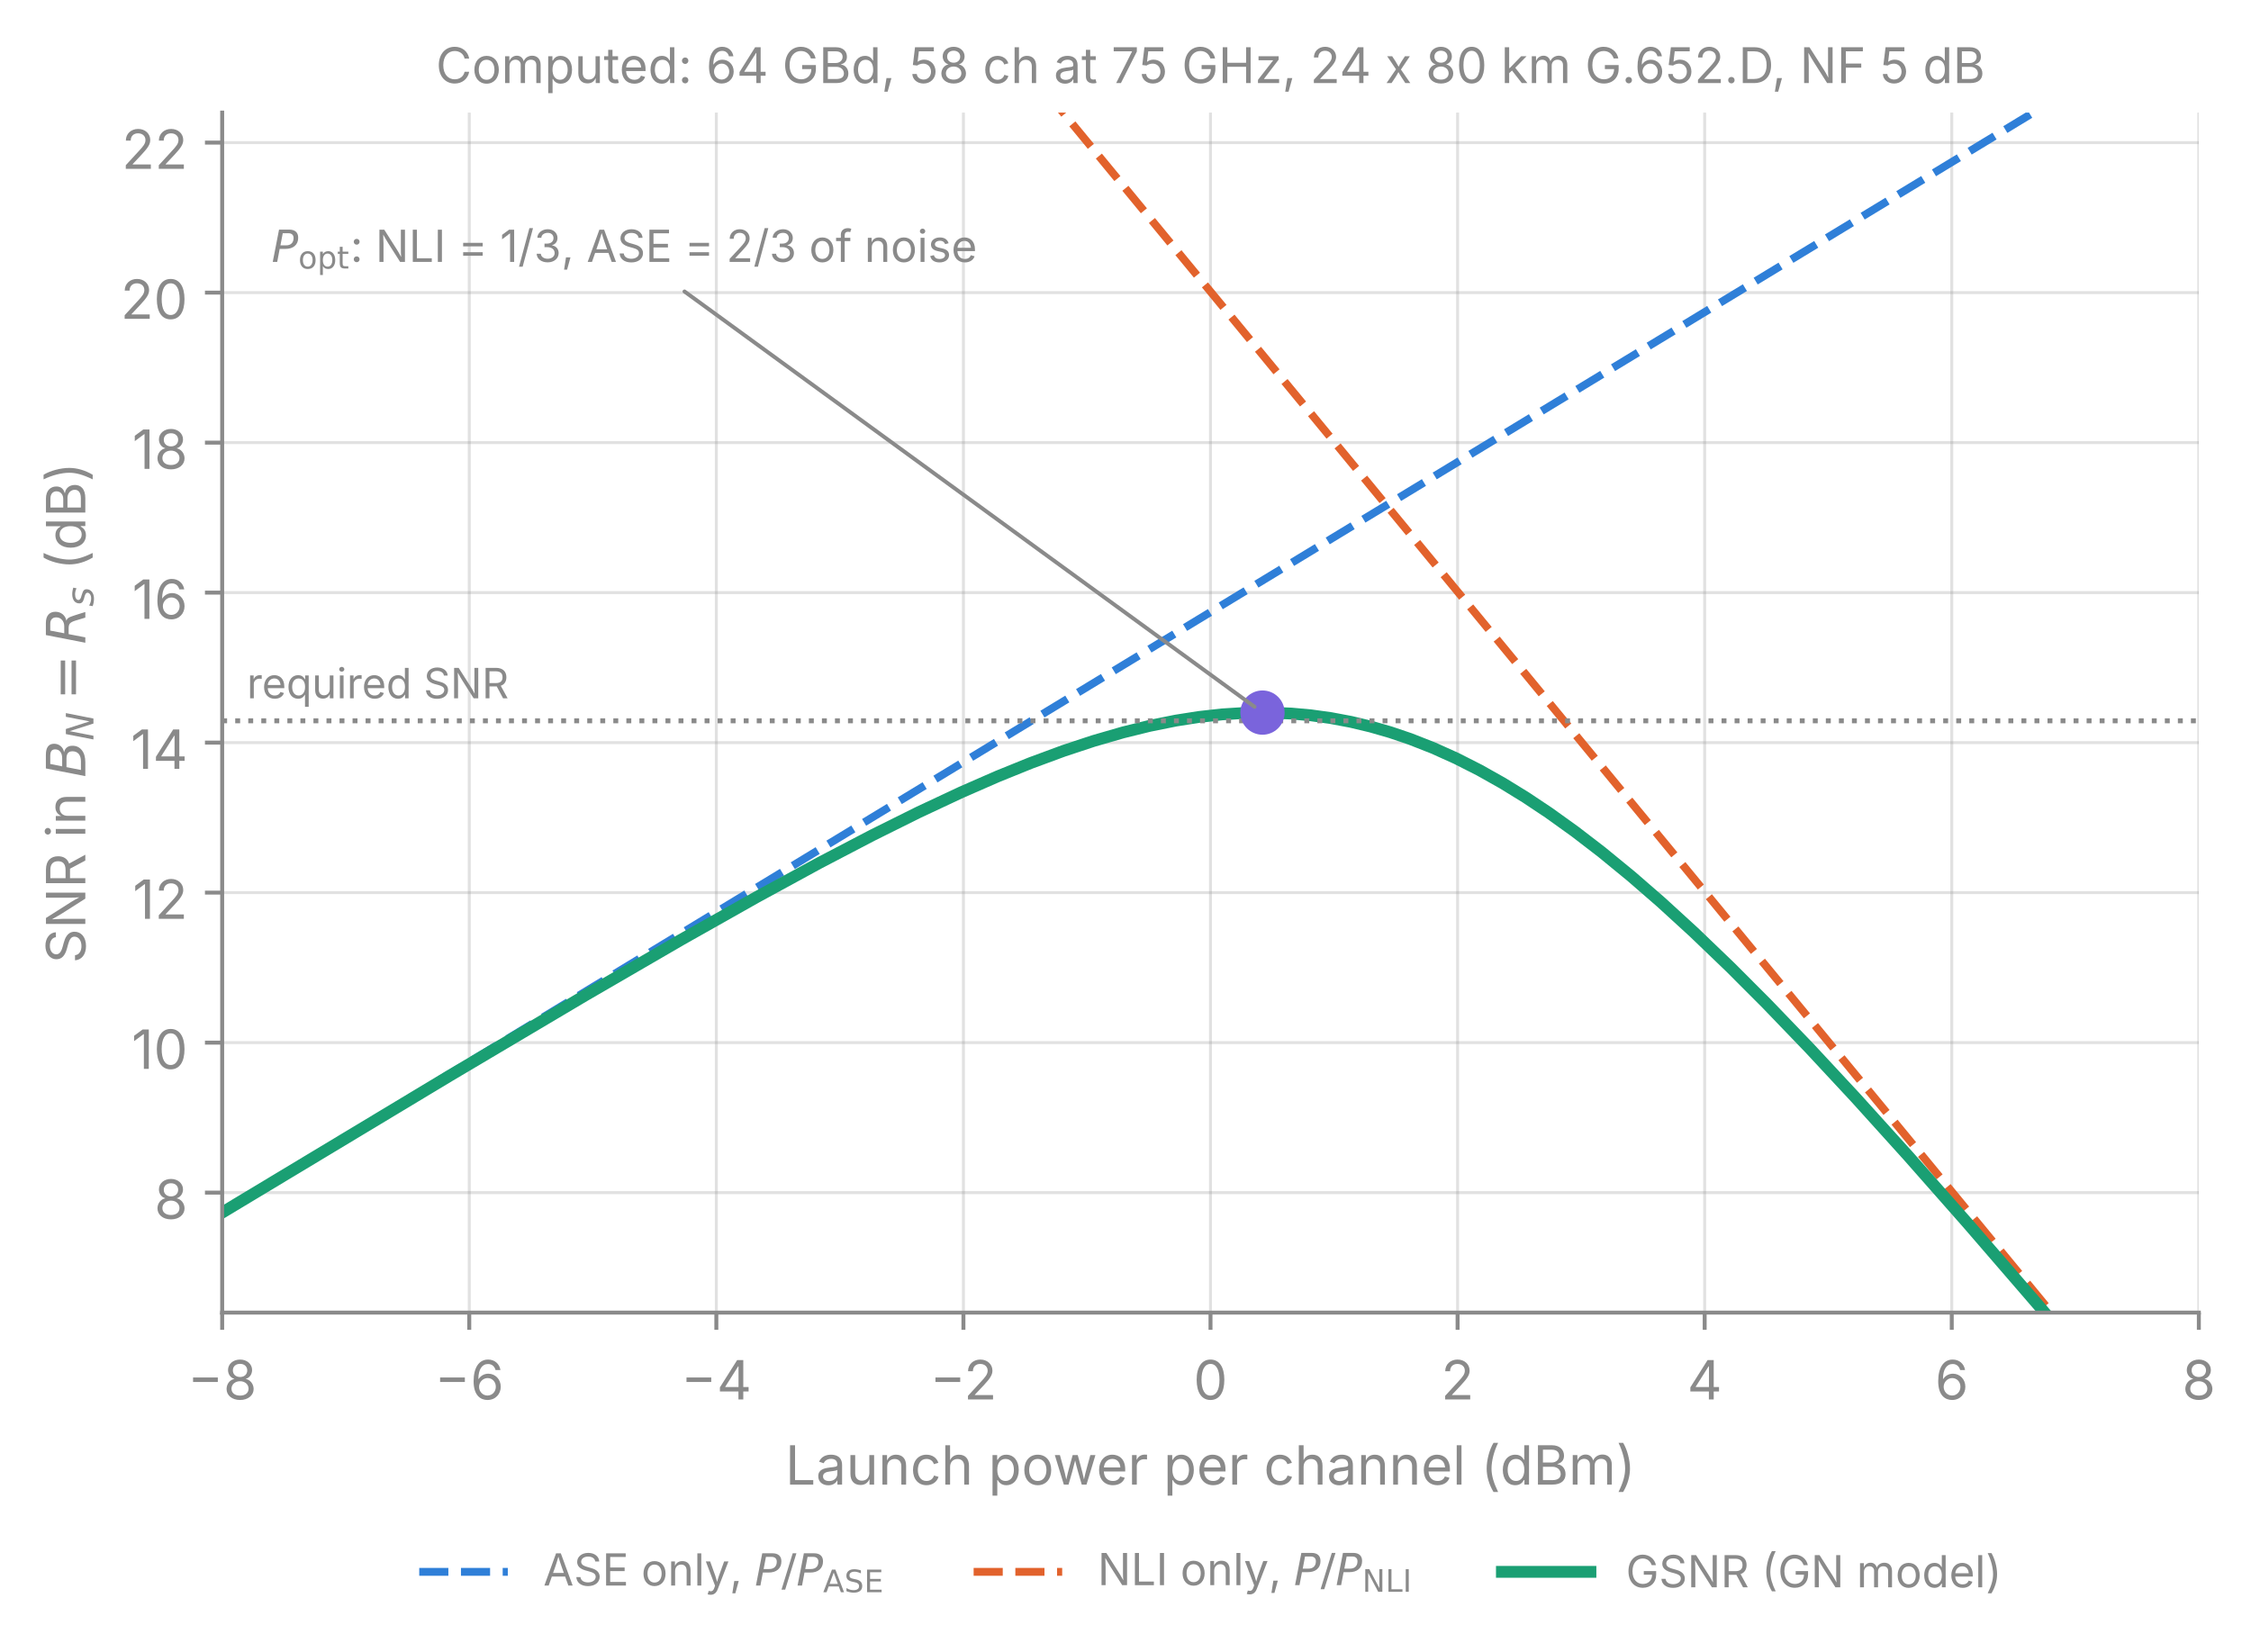
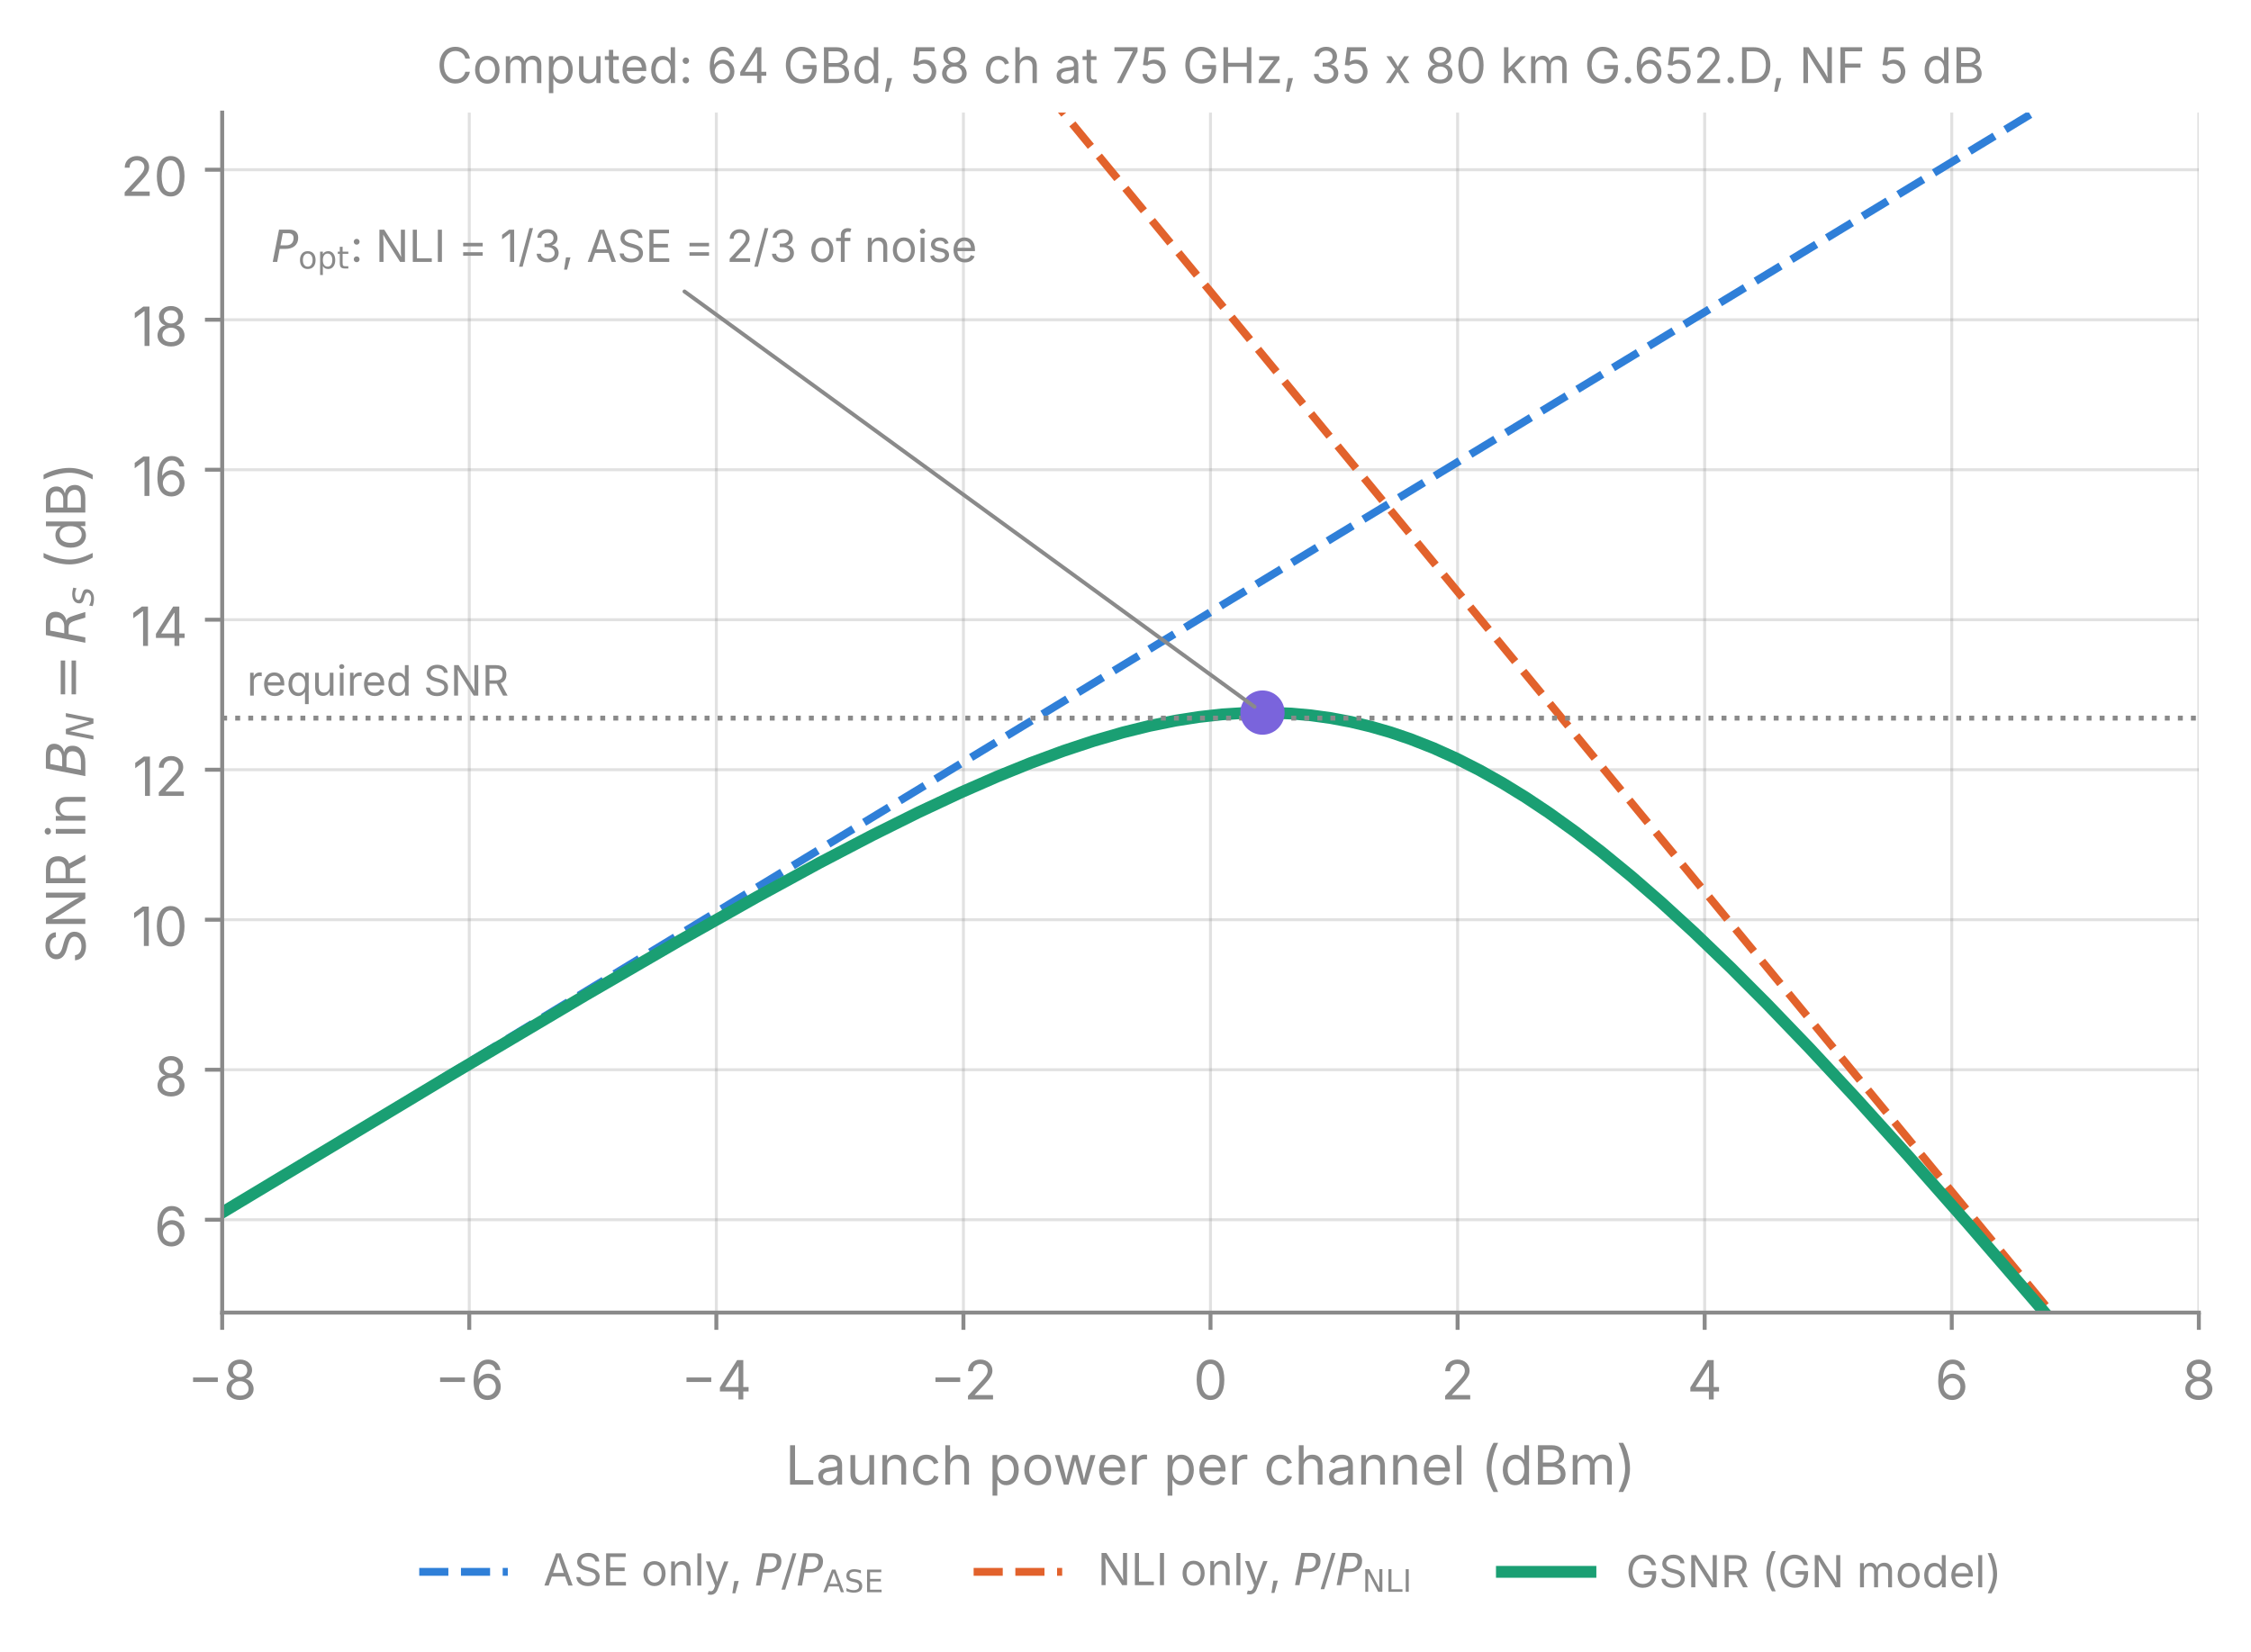
<svg xmlns="http://www.w3.org/2000/svg" xmlns:xlink="http://www.w3.org/1999/xlink" width="457.52pt" height="335.643pt" viewBox="0 0 457.52 335.643" version="1.1">
  <defs>
    <style type="text/css">*{stroke-linejoin: round; stroke-linecap: butt}</style>
  </defs>
  <g id="figure_1">
    <g id="patch_1">
      <path d="M 0 335.643  L 457.52 335.643  L 457.52 0  L 0 0  L 0 335.643  z " style="fill: none" />
    </g>
    <g id="axes_1">
      <g id="patch_2">
        <path d="M 45.158 266.824  L 446.918 266.824  L 446.918 22.887  L 45.158 22.887  L 45.158 266.824  z " style="fill: none" />
      </g>
      <g id="matplotlib.axis_1">
        <g id="xtick_1">
          <g id="line2d_1">
-             <path d="M 45.158 266.824  L 45.158 22.887  " clip-path="url(#p3bc0371884)" style="fill: none; stroke: #8a8a8a; stroke-opacity: 0.25; stroke-width: 0.6; stroke-linecap: square" />
+             <path d="M 45.158 266.824  L 45.158 22.887  " clip-path="url(#p7537a6227e)" style="fill: none; stroke: #8a8a8a; stroke-opacity: 0.25; stroke-width: 0.6; stroke-linecap: square" />
          </g>
          <g id="line2d_2">
            <defs>
-               <path id="ma3527725b6" d="M 0 0  L 0 3.5  " style="stroke: #8a8a8a; stroke-width: 0.8" />
+               <path id="m8c990124e5" d="M 0 0  L 0 3.5  " style="stroke: #8a8a8a; stroke-width: 0.8" />
            </defs>
            <g>
-               <use xlink:href="#ma3527725b6" x="45.158" y="266.824" style="fill: #8a8a8a; stroke: #8a8a8a; stroke-width: 0.8" />
+               <use xlink:href="#m8c990124e5" x="45.158" y="266.824" style="fill: #8a8a8a; stroke: #8a8a8a; stroke-width: 0.8" />
            </g>
          </g>
          <g id="text_1">
            <text style="font-size: 11px; font-family: 'Inter', 'DejaVu Sans', 'Bitstream Vera Sans', 'Computer Modern Sans Serif', 'Lucida Grande', 'Verdana', 'Geneva', 'Lucid', 'Arial', 'Helvetica', 'Avant Garde', sans-serif; text-anchor: middle; fill: #8a8a8a" x="45.158" y="284.48" transform="rotate(-0 45.15816 284.4798)">−8</text>
          </g>
        </g>
        <g id="xtick_2">
          <g id="line2d_3">
-             <path d="M 95.378 266.824  L 95.378 22.887  " clip-path="url(#p3bc0371884)" style="fill: none; stroke: #8a8a8a; stroke-opacity: 0.25; stroke-width: 0.6; stroke-linecap: square" />
+             <path d="M 95.378 266.824  L 95.378 22.887  " clip-path="url(#p7537a6227e)" style="fill: none; stroke: #8a8a8a; stroke-opacity: 0.25; stroke-width: 0.6; stroke-linecap: square" />
          </g>
          <g id="line2d_4">
            <g>
-               <use xlink:href="#ma3527725b6" x="95.378" y="266.824" style="fill: #8a8a8a; stroke: #8a8a8a; stroke-width: 0.8" />
+               <use xlink:href="#m8c990124e5" x="95.378" y="266.824" style="fill: #8a8a8a; stroke: #8a8a8a; stroke-width: 0.8" />
            </g>
          </g>
          <g id="text_2">
            <text style="font-size: 11px; font-family: 'Inter', 'DejaVu Sans', 'Bitstream Vera Sans', 'Computer Modern Sans Serif', 'Lucida Grande', 'Verdana', 'Geneva', 'Lucid', 'Arial', 'Helvetica', 'Avant Garde', sans-serif; text-anchor: middle; fill: #8a8a8a" x="95.378" y="284.48" transform="rotate(-0 95.37816 284.4798)">−6</text>
          </g>
        </g>
        <g id="xtick_3">
          <g id="line2d_5">
-             <path d="M 145.598 266.824  L 145.598 22.887  " clip-path="url(#p3bc0371884)" style="fill: none; stroke: #8a8a8a; stroke-opacity: 0.25; stroke-width: 0.6; stroke-linecap: square" />
+             <path d="M 145.598 266.824  L 145.598 22.887  " clip-path="url(#p7537a6227e)" style="fill: none; stroke: #8a8a8a; stroke-opacity: 0.25; stroke-width: 0.6; stroke-linecap: square" />
          </g>
          <g id="line2d_6">
            <g>
-               <use xlink:href="#ma3527725b6" x="145.598" y="266.824" style="fill: #8a8a8a; stroke: #8a8a8a; stroke-width: 0.8" />
+               <use xlink:href="#m8c990124e5" x="145.598" y="266.824" style="fill: #8a8a8a; stroke: #8a8a8a; stroke-width: 0.8" />
            </g>
          </g>
          <g id="text_3">
            <text style="font-size: 11px; font-family: 'Inter', 'DejaVu Sans', 'Bitstream Vera Sans', 'Computer Modern Sans Serif', 'Lucida Grande', 'Verdana', 'Geneva', 'Lucid', 'Arial', 'Helvetica', 'Avant Garde', sans-serif; text-anchor: middle; fill: #8a8a8a" x="145.598" y="284.48" transform="rotate(-0 145.5982 284.4798)">−4</text>
          </g>
        </g>
        <g id="xtick_4">
          <g id="line2d_7">
-             <path d="M 195.818 266.824  L 195.818 22.887  " clip-path="url(#p3bc0371884)" style="fill: none; stroke: #8a8a8a; stroke-opacity: 0.25; stroke-width: 0.6; stroke-linecap: square" />
+             <path d="M 195.818 266.824  L 195.818 22.887  " clip-path="url(#p7537a6227e)" style="fill: none; stroke: #8a8a8a; stroke-opacity: 0.25; stroke-width: 0.6; stroke-linecap: square" />
          </g>
          <g id="line2d_8">
            <g>
-               <use xlink:href="#ma3527725b6" x="195.818" y="266.824" style="fill: #8a8a8a; stroke: #8a8a8a; stroke-width: 0.8" />
+               <use xlink:href="#m8c990124e5" x="195.818" y="266.824" style="fill: #8a8a8a; stroke: #8a8a8a; stroke-width: 0.8" />
            </g>
          </g>
          <g id="text_4">
            <text style="font-size: 11px; font-family: 'Inter', 'DejaVu Sans', 'Bitstream Vera Sans', 'Computer Modern Sans Serif', 'Lucida Grande', 'Verdana', 'Geneva', 'Lucid', 'Arial', 'Helvetica', 'Avant Garde', sans-serif; text-anchor: middle; fill: #8a8a8a" x="195.818" y="284.48" transform="rotate(-0 195.8182 284.4798)">−2</text>
          </g>
        </g>
        <g id="xtick_5">
          <g id="line2d_9">
-             <path d="M 246.038 266.824  L 246.038 22.887  " clip-path="url(#p3bc0371884)" style="fill: none; stroke: #8a8a8a; stroke-opacity: 0.25; stroke-width: 0.6; stroke-linecap: square" />
+             <path d="M 246.038 266.824  L 246.038 22.887  " clip-path="url(#p7537a6227e)" style="fill: none; stroke: #8a8a8a; stroke-opacity: 0.25; stroke-width: 0.6; stroke-linecap: square" />
          </g>
          <g id="line2d_10">
            <g>
-               <use xlink:href="#ma3527725b6" x="246.038" y="266.824" style="fill: #8a8a8a; stroke: #8a8a8a; stroke-width: 0.8" />
+               <use xlink:href="#m8c990124e5" x="246.038" y="266.824" style="fill: #8a8a8a; stroke: #8a8a8a; stroke-width: 0.8" />
            </g>
          </g>
          <g id="text_5">
            <text style="font-size: 11px; font-family: 'Inter', 'DejaVu Sans', 'Bitstream Vera Sans', 'Computer Modern Sans Serif', 'Lucida Grande', 'Verdana', 'Geneva', 'Lucid', 'Arial', 'Helvetica', 'Avant Garde', sans-serif; text-anchor: middle; fill: #8a8a8a" x="246.038" y="284.48" transform="rotate(-0 246.0382 284.4798)">0</text>
          </g>
        </g>
        <g id="xtick_6">
          <g id="line2d_11">
-             <path d="M 296.258 266.824  L 296.258 22.887  " clip-path="url(#p3bc0371884)" style="fill: none; stroke: #8a8a8a; stroke-opacity: 0.25; stroke-width: 0.6; stroke-linecap: square" />
+             <path d="M 296.258 266.824  L 296.258 22.887  " clip-path="url(#p7537a6227e)" style="fill: none; stroke: #8a8a8a; stroke-opacity: 0.25; stroke-width: 0.6; stroke-linecap: square" />
          </g>
          <g id="line2d_12">
            <g>
-               <use xlink:href="#ma3527725b6" x="296.258" y="266.824" style="fill: #8a8a8a; stroke: #8a8a8a; stroke-width: 0.8" />
+               <use xlink:href="#m8c990124e5" x="296.258" y="266.824" style="fill: #8a8a8a; stroke: #8a8a8a; stroke-width: 0.8" />
            </g>
          </g>
          <g id="text_6">
            <text style="font-size: 11px; font-family: 'Inter', 'DejaVu Sans', 'Bitstream Vera Sans', 'Computer Modern Sans Serif', 'Lucida Grande', 'Verdana', 'Geneva', 'Lucid', 'Arial', 'Helvetica', 'Avant Garde', sans-serif; text-anchor: middle; fill: #8a8a8a" x="296.258" y="284.48" transform="rotate(-0 296.2582 284.4798)">2</text>
          </g>
        </g>
        <g id="xtick_7">
          <g id="line2d_13">
-             <path d="M 346.478 266.824  L 346.478 22.887  " clip-path="url(#p3bc0371884)" style="fill: none; stroke: #8a8a8a; stroke-opacity: 0.25; stroke-width: 0.6; stroke-linecap: square" />
+             <path d="M 346.478 266.824  L 346.478 22.887  " clip-path="url(#p7537a6227e)" style="fill: none; stroke: #8a8a8a; stroke-opacity: 0.25; stroke-width: 0.6; stroke-linecap: square" />
          </g>
          <g id="line2d_14">
            <g>
-               <use xlink:href="#ma3527725b6" x="346.478" y="266.824" style="fill: #8a8a8a; stroke: #8a8a8a; stroke-width: 0.8" />
+               <use xlink:href="#m8c990124e5" x="346.478" y="266.824" style="fill: #8a8a8a; stroke: #8a8a8a; stroke-width: 0.8" />
            </g>
          </g>
          <g id="text_7">
            <text style="font-size: 11px; font-family: 'Inter', 'DejaVu Sans', 'Bitstream Vera Sans', 'Computer Modern Sans Serif', 'Lucida Grande', 'Verdana', 'Geneva', 'Lucid', 'Arial', 'Helvetica', 'Avant Garde', sans-serif; text-anchor: middle; fill: #8a8a8a" x="346.478" y="284.48" transform="rotate(-0 346.4782 284.4798)">4</text>
          </g>
        </g>
        <g id="xtick_8">
          <g id="line2d_15">
-             <path d="M 396.698 266.824  L 396.698 22.887  " clip-path="url(#p3bc0371884)" style="fill: none; stroke: #8a8a8a; stroke-opacity: 0.25; stroke-width: 0.6; stroke-linecap: square" />
+             <path d="M 396.698 266.824  L 396.698 22.887  " clip-path="url(#p7537a6227e)" style="fill: none; stroke: #8a8a8a; stroke-opacity: 0.25; stroke-width: 0.6; stroke-linecap: square" />
          </g>
          <g id="line2d_16">
            <g>
-               <use xlink:href="#ma3527725b6" x="396.698" y="266.824" style="fill: #8a8a8a; stroke: #8a8a8a; stroke-width: 0.8" />
+               <use xlink:href="#m8c990124e5" x="396.698" y="266.824" style="fill: #8a8a8a; stroke: #8a8a8a; stroke-width: 0.8" />
            </g>
          </g>
          <g id="text_8">
            <text style="font-size: 11px; font-family: 'Inter', 'DejaVu Sans', 'Bitstream Vera Sans', 'Computer Modern Sans Serif', 'Lucida Grande', 'Verdana', 'Geneva', 'Lucid', 'Arial', 'Helvetica', 'Avant Garde', sans-serif; text-anchor: middle; fill: #8a8a8a" x="396.698" y="284.48" transform="rotate(-0 396.6982 284.4798)">6</text>
          </g>
        </g>
        <g id="xtick_9">
          <g id="line2d_17">
-             <path d="M 446.918 266.824  L 446.918 22.887  " clip-path="url(#p3bc0371884)" style="fill: none; stroke: #8a8a8a; stroke-opacity: 0.25; stroke-width: 0.6; stroke-linecap: square" />
+             <path d="M 446.918 266.824  L 446.918 22.887  " clip-path="url(#p7537a6227e)" style="fill: none; stroke: #8a8a8a; stroke-opacity: 0.25; stroke-width: 0.6; stroke-linecap: square" />
          </g>
          <g id="line2d_18">
            <g>
-               <use xlink:href="#ma3527725b6" x="446.918" y="266.824" style="fill: #8a8a8a; stroke: #8a8a8a; stroke-width: 0.8" />
+               <use xlink:href="#m8c990124e5" x="446.918" y="266.824" style="fill: #8a8a8a; stroke: #8a8a8a; stroke-width: 0.8" />
            </g>
          </g>
          <g id="text_9">
            <text style="font-size: 11px; font-family: 'Inter', 'DejaVu Sans', 'Bitstream Vera Sans', 'Computer Modern Sans Serif', 'Lucida Grande', 'Verdana', 'Geneva', 'Lucid', 'Arial', 'Helvetica', 'Avant Garde', sans-serif; text-anchor: middle; fill: #8a8a8a" x="446.918" y="284.48" transform="rotate(-0 446.9182 284.4798)">8</text>
          </g>
        </g>
        <g id="text_10">
          <text style="font-size: 11px; font-family: 'Inter', 'DejaVu Sans', 'Bitstream Vera Sans', 'Computer Modern Sans Serif', 'Lucida Grande', 'Verdana', 'Geneva', 'Lucid', 'Arial', 'Helvetica', 'Avant Garde', sans-serif; text-anchor: middle; fill: #8a8a8a" x="246.038" y="301.789" transform="rotate(-0 246.0382 301.7893)">Launch power per channel (dBm)</text>
        </g>
      </g>
      <g id="matplotlib.axis_2">
        <g id="ytick_1">
          <g id="line2d_19">
-             <path d="M 45.158 242.436  L 446.918 242.436  " clip-path="url(#p3bc0371884)" style="fill: none; stroke: #8a8a8a; stroke-opacity: 0.25; stroke-width: 0.6; stroke-linecap: square" />
+             <path d="M 45.158 247.946  L 446.918 247.946  " clip-path="url(#p7537a6227e)" style="fill: none; stroke: #8a8a8a; stroke-opacity: 0.25; stroke-width: 0.6; stroke-linecap: square" />
          </g>
          <g id="line2d_20">
            <defs>
-               <path id="m5e9199abe7" d="M 0 0  L -3.5 0  " style="stroke: #8a8a8a; stroke-width: 0.8" />
+               <path id="m4e148e67e7" d="M 0 0  L -3.5 0  " style="stroke: #8a8a8a; stroke-width: 0.8" />
            </defs>
            <g>
-               <use xlink:href="#m5e9199abe7" x="45.158" y="242.436" style="fill: #8a8a8a; stroke: #8a8a8a; stroke-width: 0.8" />
+               <use xlink:href="#m4e148e67e7" x="45.158" y="247.946" style="fill: #8a8a8a; stroke: #8a8a8a; stroke-width: 0.8" />
            </g>
          </g>
          <g id="text_11">
-             <text style="font-size: 11px; font-family: 'Inter', 'DejaVu Sans', 'Bitstream Vera Sans', 'Computer Modern Sans Serif', 'Lucida Grande', 'Verdana', 'Geneva', 'Lucid', 'Arial', 'Helvetica', 'Avant Garde', sans-serif; text-anchor: end; fill: #8a8a8a" x="38.158" y="247.764" transform="rotate(-0 38.15816 247.7641)">8</text>
+             <text style="font-size: 11px; font-family: 'Inter', 'DejaVu Sans', 'Bitstream Vera Sans', 'Computer Modern Sans Serif', 'Lucida Grande', 'Verdana', 'Geneva', 'Lucid', 'Arial', 'Helvetica', 'Avant Garde', sans-serif; text-anchor: end; fill: #8a8a8a" x="38.158" y="253.274" transform="rotate(-0 38.15816 253.2745)">6</text>
          </g>
        </g>
        <g id="ytick_2">
          <g id="line2d_21">
-             <path d="M 45.158 211.944  L 446.918 211.944  " clip-path="url(#p3bc0371884)" style="fill: none; stroke: #8a8a8a; stroke-opacity: 0.25; stroke-width: 0.6; stroke-linecap: square" />
+             <path d="M 45.158 217.454  L 446.918 217.454  " clip-path="url(#p7537a6227e)" style="fill: none; stroke: #8a8a8a; stroke-opacity: 0.25; stroke-width: 0.6; stroke-linecap: square" />
          </g>
          <g id="line2d_22">
            <g>
-               <use xlink:href="#m5e9199abe7" x="45.158" y="211.944" style="fill: #8a8a8a; stroke: #8a8a8a; stroke-width: 0.8" />
+               <use xlink:href="#m4e148e67e7" x="45.158" y="217.454" style="fill: #8a8a8a; stroke: #8a8a8a; stroke-width: 0.8" />
            </g>
          </g>
          <g id="text_12">
-             <text style="font-size: 11px; font-family: 'Inter', 'DejaVu Sans', 'Bitstream Vera Sans', 'Computer Modern Sans Serif', 'Lucida Grande', 'Verdana', 'Geneva', 'Lucid', 'Arial', 'Helvetica', 'Avant Garde', sans-serif; text-anchor: end; fill: #8a8a8a" x="38.158" y="217.272" transform="rotate(-0 38.15816 217.2721)">10</text>
+             <text style="font-size: 11px; font-family: 'Inter', 'DejaVu Sans', 'Bitstream Vera Sans', 'Computer Modern Sans Serif', 'Lucida Grande', 'Verdana', 'Geneva', 'Lucid', 'Arial', 'Helvetica', 'Avant Garde', sans-serif; text-anchor: end; fill: #8a8a8a" x="38.158" y="222.782" transform="rotate(-0 38.15816 222.7825)">8</text>
          </g>
        </g>
        <g id="ytick_3">
          <g id="line2d_23">
-             <path d="M 45.158 181.452  L 446.918 181.452  " clip-path="url(#p3bc0371884)" style="fill: none; stroke: #8a8a8a; stroke-opacity: 0.25; stroke-width: 0.6; stroke-linecap: square" />
+             <path d="M 45.158 186.962  L 446.918 186.962  " clip-path="url(#p7537a6227e)" style="fill: none; stroke: #8a8a8a; stroke-opacity: 0.25; stroke-width: 0.6; stroke-linecap: square" />
          </g>
          <g id="line2d_24">
            <g>
-               <use xlink:href="#m5e9199abe7" x="45.158" y="181.452" style="fill: #8a8a8a; stroke: #8a8a8a; stroke-width: 0.8" />
+               <use xlink:href="#m4e148e67e7" x="45.158" y="186.962" style="fill: #8a8a8a; stroke: #8a8a8a; stroke-width: 0.8" />
            </g>
          </g>
          <g id="text_13">
-             <text style="font-size: 11px; font-family: 'Inter', 'DejaVu Sans', 'Bitstream Vera Sans', 'Computer Modern Sans Serif', 'Lucida Grande', 'Verdana', 'Geneva', 'Lucid', 'Arial', 'Helvetica', 'Avant Garde', sans-serif; text-anchor: end; fill: #8a8a8a" x="38.158" y="186.78" transform="rotate(-0 38.15816 186.7801)">12</text>
+             <text style="font-size: 11px; font-family: 'Inter', 'DejaVu Sans', 'Bitstream Vera Sans', 'Computer Modern Sans Serif', 'Lucida Grande', 'Verdana', 'Geneva', 'Lucid', 'Arial', 'Helvetica', 'Avant Garde', sans-serif; text-anchor: end; fill: #8a8a8a" x="38.158" y="192.29" transform="rotate(-0 38.15816 192.2905)">10</text>
          </g>
        </g>
        <g id="ytick_4">
          <g id="line2d_25">
-             <path d="M 45.158 150.96  L 446.918 150.96  " clip-path="url(#p3bc0371884)" style="fill: none; stroke: #8a8a8a; stroke-opacity: 0.25; stroke-width: 0.6; stroke-linecap: square" />
+             <path d="M 45.158 156.47  L 446.918 156.47  " clip-path="url(#p7537a6227e)" style="fill: none; stroke: #8a8a8a; stroke-opacity: 0.25; stroke-width: 0.6; stroke-linecap: square" />
          </g>
          <g id="line2d_26">
            <g>
-               <use xlink:href="#m5e9199abe7" x="45.158" y="150.96" style="fill: #8a8a8a; stroke: #8a8a8a; stroke-width: 0.8" />
+               <use xlink:href="#m4e148e67e7" x="45.158" y="156.47" style="fill: #8a8a8a; stroke: #8a8a8a; stroke-width: 0.8" />
            </g>
          </g>
          <g id="text_14">
-             <text style="font-size: 11px; font-family: 'Inter', 'DejaVu Sans', 'Bitstream Vera Sans', 'Computer Modern Sans Serif', 'Lucida Grande', 'Verdana', 'Geneva', 'Lucid', 'Arial', 'Helvetica', 'Avant Garde', sans-serif; text-anchor: end; fill: #8a8a8a" x="38.158" y="156.288" transform="rotate(-0 38.15816 156.2881)">14</text>
+             <text style="font-size: 11px; font-family: 'Inter', 'DejaVu Sans', 'Bitstream Vera Sans', 'Computer Modern Sans Serif', 'Lucida Grande', 'Verdana', 'Geneva', 'Lucid', 'Arial', 'Helvetica', 'Avant Garde', sans-serif; text-anchor: end; fill: #8a8a8a" x="38.158" y="161.798" transform="rotate(-0 38.15816 161.7985)">12</text>
          </g>
        </g>
        <g id="ytick_5">
          <g id="line2d_27">
-             <path d="M 45.158 120.468  L 446.918 120.468  " clip-path="url(#p3bc0371884)" style="fill: none; stroke: #8a8a8a; stroke-opacity: 0.25; stroke-width: 0.6; stroke-linecap: square" />
+             <path d="M 45.158 125.978  L 446.918 125.978  " clip-path="url(#p7537a6227e)" style="fill: none; stroke: #8a8a8a; stroke-opacity: 0.25; stroke-width: 0.6; stroke-linecap: square" />
          </g>
          <g id="line2d_28">
            <g>
-               <use xlink:href="#m5e9199abe7" x="45.158" y="120.468" style="fill: #8a8a8a; stroke: #8a8a8a; stroke-width: 0.8" />
+               <use xlink:href="#m4e148e67e7" x="45.158" y="125.978" style="fill: #8a8a8a; stroke: #8a8a8a; stroke-width: 0.8" />
            </g>
          </g>
          <g id="text_15">
-             <text style="font-size: 11px; font-family: 'Inter', 'DejaVu Sans', 'Bitstream Vera Sans', 'Computer Modern Sans Serif', 'Lucida Grande', 'Verdana', 'Geneva', 'Lucid', 'Arial', 'Helvetica', 'Avant Garde', sans-serif; text-anchor: end; fill: #8a8a8a" x="38.158" y="125.796" transform="rotate(-0 38.15816 125.7961)">16</text>
+             <text style="font-size: 11px; font-family: 'Inter', 'DejaVu Sans', 'Bitstream Vera Sans', 'Computer Modern Sans Serif', 'Lucida Grande', 'Verdana', 'Geneva', 'Lucid', 'Arial', 'Helvetica', 'Avant Garde', sans-serif; text-anchor: end; fill: #8a8a8a" x="38.158" y="131.306" transform="rotate(-0 38.15816 131.3065)">14</text>
          </g>
        </g>
        <g id="ytick_6">
          <g id="line2d_29">
-             <path d="M 45.158 89.976  L 446.918 89.976  " clip-path="url(#p3bc0371884)" style="fill: none; stroke: #8a8a8a; stroke-opacity: 0.25; stroke-width: 0.6; stroke-linecap: square" />
+             <path d="M 45.158 95.486  L 446.918 95.486  " clip-path="url(#p7537a6227e)" style="fill: none; stroke: #8a8a8a; stroke-opacity: 0.25; stroke-width: 0.6; stroke-linecap: square" />
          </g>
          <g id="line2d_30">
            <g>
-               <use xlink:href="#m5e9199abe7" x="45.158" y="89.976" style="fill: #8a8a8a; stroke: #8a8a8a; stroke-width: 0.8" />
+               <use xlink:href="#m4e148e67e7" x="45.158" y="95.486" style="fill: #8a8a8a; stroke: #8a8a8a; stroke-width: 0.8" />
            </g>
          </g>
          <g id="text_16">
-             <text style="font-size: 11px; font-family: 'Inter', 'DejaVu Sans', 'Bitstream Vera Sans', 'Computer Modern Sans Serif', 'Lucida Grande', 'Verdana', 'Geneva', 'Lucid', 'Arial', 'Helvetica', 'Avant Garde', sans-serif; text-anchor: end; fill: #8a8a8a" x="38.158" y="95.304" transform="rotate(-0 38.15816 95.30408)">18</text>
+             <text style="font-size: 11px; font-family: 'Inter', 'DejaVu Sans', 'Bitstream Vera Sans', 'Computer Modern Sans Serif', 'Lucida Grande', 'Verdana', 'Geneva', 'Lucid', 'Arial', 'Helvetica', 'Avant Garde', sans-serif; text-anchor: end; fill: #8a8a8a" x="38.158" y="100.814" transform="rotate(-0 38.15816 100.8145)">16</text>
          </g>
        </g>
        <g id="ytick_7">
          <g id="line2d_31">
-             <path d="M 45.158 59.484  L 446.918 59.484  " clip-path="url(#p3bc0371884)" style="fill: none; stroke: #8a8a8a; stroke-opacity: 0.25; stroke-width: 0.6; stroke-linecap: square" />
+             <path d="M 45.158 64.994  L 446.918 64.994  " clip-path="url(#p7537a6227e)" style="fill: none; stroke: #8a8a8a; stroke-opacity: 0.25; stroke-width: 0.6; stroke-linecap: square" />
          </g>
          <g id="line2d_32">
            <g>
-               <use xlink:href="#m5e9199abe7" x="45.158" y="59.484" style="fill: #8a8a8a; stroke: #8a8a8a; stroke-width: 0.8" />
+               <use xlink:href="#m4e148e67e7" x="45.158" y="64.994" style="fill: #8a8a8a; stroke: #8a8a8a; stroke-width: 0.8" />
            </g>
          </g>
          <g id="text_17">
-             <text style="font-size: 11px; font-family: 'Inter', 'DejaVu Sans', 'Bitstream Vera Sans', 'Computer Modern Sans Serif', 'Lucida Grande', 'Verdana', 'Geneva', 'Lucid', 'Arial', 'Helvetica', 'Avant Garde', sans-serif; text-anchor: end; fill: #8a8a8a" x="38.158" y="64.812" transform="rotate(-0 38.15816 64.81208)">20</text>
+             <text style="font-size: 11px; font-family: 'Inter', 'DejaVu Sans', 'Bitstream Vera Sans', 'Computer Modern Sans Serif', 'Lucida Grande', 'Verdana', 'Geneva', 'Lucid', 'Arial', 'Helvetica', 'Avant Garde', sans-serif; text-anchor: end; fill: #8a8a8a" x="38.158" y="70.322" transform="rotate(-0 38.15816 70.32247)">18</text>
          </g>
        </g>
        <g id="ytick_8">
          <g id="line2d_33">
-             <path d="M 45.158 28.992  L 446.918 28.992  " clip-path="url(#p3bc0371884)" style="fill: none; stroke: #8a8a8a; stroke-opacity: 0.25; stroke-width: 0.6; stroke-linecap: square" />
+             <path d="M 45.158 34.502  L 446.918 34.502  " clip-path="url(#p7537a6227e)" style="fill: none; stroke: #8a8a8a; stroke-opacity: 0.25; stroke-width: 0.6; stroke-linecap: square" />
          </g>
          <g id="line2d_34">
            <g>
-               <use xlink:href="#m5e9199abe7" x="45.158" y="28.992" style="fill: #8a8a8a; stroke: #8a8a8a; stroke-width: 0.8" />
+               <use xlink:href="#m4e148e67e7" x="45.158" y="34.502" style="fill: #8a8a8a; stroke: #8a8a8a; stroke-width: 0.8" />
            </g>
          </g>
          <g id="text_18">
-             <text style="font-size: 11px; font-family: 'Inter', 'DejaVu Sans', 'Bitstream Vera Sans', 'Computer Modern Sans Serif', 'Lucida Grande', 'Verdana', 'Geneva', 'Lucid', 'Arial', 'Helvetica', 'Avant Garde', sans-serif; text-anchor: end; fill: #8a8a8a" x="38.158" y="34.32" transform="rotate(-0 38.15816 34.32008)">22</text>
+             <text style="font-size: 11px; font-family: 'Inter', 'DejaVu Sans', 'Bitstream Vera Sans', 'Computer Modern Sans Serif', 'Lucida Grande', 'Verdana', 'Geneva', 'Lucid', 'Arial', 'Helvetica', 'Avant Garde', sans-serif; text-anchor: end; fill: #8a8a8a" x="38.158" y="39.83" transform="rotate(-0 38.15816 39.83047)">20</text>
          </g>
        </g>
        <g id="text_19">
          <g style="fill: #8a8a8a" transform="translate(17.85625 195.8405) rotate(-90)">
            <text>
              <tspan x="0" y="-0.516" style="font-size: 11px; font-family: 'Inter'; fill: #8a8a8a">S</tspan>
              <tspan x="7.058" y="-0.516" style="font-size: 11px; font-family: 'Inter'; fill: #8a8a8a">N</tspan>
              <tspan x="15.345" y="-0.516" style="font-size: 11px; font-family: 'Inter'; fill: #8a8a8a">R</tspan>
              <tspan x="22.424" y="-0.516" style="font-size: 11px; font-family: 'Inter'; fill: #8a8a8a"> </tspan>
              <tspan x="25.518" y="-0.516" style="font-size: 11px; font-family: 'Inter'; fill: #8a8a8a">i</tspan>
              <tspan x="28.182" y="-0.516" style="font-size: 11px; font-family: 'Inter'; fill: #8a8a8a">n</tspan>
              <tspan x="34.681" y="-0.516" style="font-size: 11px; font-family: 'Inter'; fill: #8a8a8a"> </tspan>
              <tspan x="76.84" y="-0.516" style="font-size: 11px; font-family: 'Inter'; fill: #8a8a8a"> </tspan>
              <tspan x="79.934" y="-0.516" style="font-size: 11px; font-family: 'Inter'; fill: #8a8a8a">(</tspan>
              <tspan x="83.946" y="-0.516" style="font-size: 11px; font-family: 'Inter'; fill: #8a8a8a">d</tspan>
              <tspan x="90.682" y="-0.516" style="font-size: 11px; font-family: 'Inter'; fill: #8a8a8a">B</tspan>
              <tspan x="97.879" y="-0.516" style="font-size: 11px; font-family: 'Inter'; fill: #8a8a8a">)</tspan>
              <tspan x="37.775" y="-0.516" style="font-style: oblique; font-size: 11px; font-family: 'DejaVu Sans'; fill: #8a8a8a">B</tspan>
              <tspan x="64.885" y="-0.516" style="font-style: oblique; font-size: 11px; font-family: 'DejaVu Sans'; fill: #8a8a8a">R</tspan>
              <tspan x="45.321" y="1.134" style="font-style: oblique; font-size: 7.7px; font-family: 'DejaVu Sans'; fill: #8a8a8a">N</tspan>
              <tspan x="72.528" y="1.134" style="font-style: oblique; font-size: 7.7px; font-family: 'DejaVu Sans'; fill: #8a8a8a">s</tspan>
              <tspan x="53.525" y="-0.516" style="font-size: 11px; font-family: 'DejaVu Sans'; fill: #8a8a8a">=</tspan>
            </text>
          </g>
        </g>
      </g>
      <g id="line2d_35">
-         <path d="M 45.158 246.391  L 446.918 2.455  L 446.918 2.455  " clip-path="url(#p3bc0371884)" style="fill: none; stroke-dasharray: 5.92,2.56; stroke-dashoffset: 0; stroke: #2f7fd8; stroke-width: 1.6" />
+         <path d="M 45.158 246.391  L 446.918 2.455  L 446.918 2.455  " clip-path="url(#p7537a6227e)" style="fill: none; stroke-dasharray: 5.92,2.56; stroke-dashoffset: 0; stroke: #2f7fd8; stroke-width: 1.6" />
      </g>
      <g id="line2d_36">
-         <path d="M 196.394 -1  L 446.918 303.221  L 446.918 303.221  " clip-path="url(#p3bc0371884)" style="fill: none; stroke-dasharray: 5.92,2.56; stroke-dashoffset: 0; stroke: #e2622c; stroke-width: 1.6" />
+         <path d="M 196.394 -1  L 446.918 303.221  L 446.918 303.221  " clip-path="url(#p7537a6227e)" style="fill: none; stroke-dasharray: 5.92,2.56; stroke-dashoffset: 0; stroke: #e2622c; stroke-width: 1.6" />
      </g>
      <g id="line2d_37">
-         <path d="M 45.158 246.49  L 91.438 218.643  L 118.937 202.341  L 138.388 191.054  L 153.814 182.348  L 166.558 175.404  L 177.29 169.799  L 186.68 165.131  L 195.399 161.048  L 202.777 157.822  L 209.484 155.106  L 216.191 152.629  L 222.228 150.632  L 228.264 148.884  L 233.63 147.562  L 238.996 146.479  L 243.691 145.744  L 248.386 145.221  L 253.081 144.924  L 257.776 144.863  L 262.471 145.051  L 266.495 145.416  L 270.519 145.975  L 274.544 146.732  L 278.568 147.69  L 282.592 148.85  L 286.617 150.213  L 291.312 152.058  L 296.007 154.175  L 300.702 156.557  L 305.397 159.198  L 310.092 162.087  L 314.787 165.214  L 320.152 169.065  L 325.518 173.191  L 331.555 178.139  L 337.591 183.382  L 344.298 189.519  L 351.676 196.604  L 359.054 203.992  L 367.773 213.057  L 377.164 223.153  L 387.895 235.029  L 399.968 248.724  L 414.724 265.813  L 432.833 287.147  L 446.918 303.922  L 446.918 303.922  " clip-path="url(#p3bc0371884)" style="fill: none; stroke: #1a9f73; stroke-width: 2.4; stroke-linecap: square" />
+         <path d="M 45.158 246.49  L 91.438 218.643  L 118.937 202.341  L 138.388 191.054  L 153.814 182.348  L 166.558 175.404  L 177.29 169.799  L 186.68 165.131  L 195.399 161.048  L 202.777 157.822  L 209.484 155.106  L 216.191 152.629  L 222.228 150.632  L 228.264 148.884  L 233.63 147.562  L 238.996 146.479  L 243.691 145.744  L 248.386 145.221  L 253.081 144.924  L 257.776 144.863  L 262.471 145.051  L 266.495 145.416  L 270.519 145.975  L 274.544 146.732  L 278.568 147.69  L 282.592 148.85  L 286.617 150.213  L 291.312 152.058  L 296.007 154.175  L 300.702 156.557  L 305.397 159.198  L 310.092 162.087  L 314.787 165.214  L 320.152 169.065  L 325.518 173.191  L 331.555 178.139  L 337.591 183.382  L 344.298 189.519  L 351.676 196.604  L 359.054 203.992  L 367.773 213.057  L 377.164 223.153  L 387.895 235.029  L 399.968 248.724  L 414.724 265.813  L 432.833 287.147  L 446.918 303.922  L 446.918 303.922  " clip-path="url(#p7537a6227e)" style="fill: none; stroke: #1a9f73; stroke-width: 2.4; stroke-linecap: square" />
      </g>
      <g id="line2d_38">
-         <path d="M 45.158 146.525  L 446.918 146.525  " clip-path="url(#p3bc0371884)" style="fill: none; stroke-dasharray: 1,1.65; stroke-dashoffset: 0; stroke: #8a8a8a" />
+         <path d="M 45.158 145.974  L 446.918 145.974  " clip-path="url(#p7537a6227e)" style="fill: none; stroke-dasharray: 1,1.65; stroke-dashoffset: 0; stroke: #8a8a8a" />
      </g>
      <g id="line2d_39">
        <defs>
-           <path id="m7b6d778172" d="M 0 4  C 1.061 4 2.078 3.579 2.828 2.828  C 3.579 2.078 4 1.061 4 0  C 4 -1.061 3.579 -2.078 2.828 -2.828  C 2.078 -3.579 1.061 -4 0 -4  C -1.061 -4 -2.078 -3.579 -2.828 -2.828  C -3.579 -2.078 -4 -1.061 -4 0  C -4 1.061 -3.579 2.078 -2.828 2.828  C -2.078 3.579 -1.061 4 0 4  z " style="stroke: #7a64dc" />
+           <path id="m03110d6f10" d="M 0 4  C 1.061 4 2.078 3.579 2.828 2.828  C 3.579 2.078 4 1.061 4 0  C 4 -1.061 3.579 -2.078 2.828 -2.828  C 2.078 -3.579 1.061 -4 0 -4  C -1.061 -4 -2.078 -3.579 -2.828 -2.828  C -3.579 -2.078 -4 -1.061 -4 0  C -4 1.061 -3.579 2.078 -2.828 2.828  C -2.078 3.579 -1.061 4 0 4  z " style="stroke: #7a64dc" />
        </defs>
-         <g clip-path="url(#p3bc0371884)">
-           <use xlink:href="#m7b6d778172" x="256.603" y="144.856" style="fill: #7a64dc; stroke: #7a64dc" />
+         <g clip-path="url(#p7537a6227e)">
+           <use xlink:href="#m03110d6f10" x="256.603" y="144.856" style="fill: #7a64dc; stroke: #7a64dc" />
        </g>
      </g>
      <g id="patch_3">
        <path d="M 45.158 266.824  L 45.158 22.887  " style="fill: none; stroke: #8a8a8a; stroke-width: 0.8; stroke-linejoin: miter; stroke-linecap: square" />
      </g>
      <g id="patch_4">
        <path d="M 45.158 266.824  L 446.918 266.824  " style="fill: none; stroke: #8a8a8a; stroke-width: 0.8; stroke-linejoin: miter; stroke-linecap: square" />
      </g>
      <g id="text_20">
-         <text style="font-size: 8.5px; font-family: 'Inter', 'DejaVu Sans', 'Bitstream Vera Sans', 'Computer Modern Sans Serif', 'Lucida Grande', 'Verdana', 'Geneva', 'Lucid', 'Arial', 'Helvetica', 'Avant Garde', sans-serif; text-anchor: start; fill: #8a8a8a" x="50.18" y="141.951" transform="rotate(-0 50.18016 141.9512)">required SNR</text>
+         <text style="font-size: 8.5px; font-family: 'Inter', 'DejaVu Sans', 'Bitstream Vera Sans', 'Computer Modern Sans Serif', 'Lucida Grande', 'Verdana', 'Geneva', 'Lucid', 'Arial', 'Helvetica', 'Avant Garde', sans-serif; text-anchor: start; fill: #8a8a8a" x="50.18" y="141.4" transform="rotate(-0 50.18016 141.3998)">required SNR</text>
      </g>
      <g id="patch_5">
        <path d="M 139.127 59.256  Q 197.056 101.467 254.986 143.677  " style="fill: none; stroke: #8a8a8a; stroke-width: 0.8; stroke-linecap: round" />
      </g>
      <g id="text_21">
        <g style="fill: #8a8a8a" transform="translate(55.20216 53.3795)">
          <text>
            <tspan x="0" y="-0.141" style="font-style: oblique; font-size: 9px; font-family: 'DejaVu Sans'; fill: #8a8a8a">P</tspan>
            <tspan x="5.427" y="1.209" style="font-size: 6.3px; font-family: 'DejaVu Sans'; fill: #8a8a8a">o</tspan>
            <tspan x="9.282" y="1.209" style="font-size: 6.3px; font-family: 'DejaVu Sans'; fill: #8a8a8a">p</tspan>
            <tspan x="13.281" y="1.209" style="font-size: 6.3px; font-family: 'DejaVu Sans'; fill: #8a8a8a">t</tspan>
            <tspan x="15.997" y="-0.141" style="font-size: 9px; font-family: 'Inter'; fill: #8a8a8a">:</tspan>
            <tspan x="18.59" y="-0.141" style="font-size: 9px; font-family: 'Inter'; fill: #8a8a8a"> </tspan>
            <tspan x="21.121" y="-0.141" style="font-size: 9px; font-family: 'Inter'; fill: #8a8a8a">N</tspan>
            <tspan x="27.902" y="-0.141" style="font-size: 9px; font-family: 'Inter'; fill: #8a8a8a">L</tspan>
            <tspan x="32.991" y="-0.141" style="font-size: 9px; font-family: 'Inter'; fill: #8a8a8a">I</tspan>
            <tspan x="35.408" y="-0.141" style="font-size: 9px; font-family: 'Inter'; fill: #8a8a8a"> </tspan>
            <tspan x="37.939" y="-0.141" style="font-size: 9px; font-family: 'Inter'; fill: #8a8a8a">=</tspan>
            <tspan x="43.893" y="-0.141" style="font-size: 9px; font-family: 'Inter'; fill: #8a8a8a"> </tspan>
            <tspan x="46.425" y="-0.141" style="font-size: 9px; font-family: 'Inter'; fill: #8a8a8a">1</tspan>
            <tspan x="50.085" y="-0.141" style="font-size: 9px; font-family: 'Inter'; fill: #8a8a8a">/</tspan>
            <tspan x="53.329" y="-0.141" style="font-size: 9px; font-family: 'Inter'; fill: #8a8a8a">3</tspan>
            <tspan x="58.888" y="-0.141" style="font-size: 9px; font-family: 'Inter'; fill: #8a8a8a">,</tspan>
            <tspan x="61.48" y="-0.141" style="font-size: 9px; font-family: 'Inter'; fill: #8a8a8a"> </tspan>
            <tspan x="64.012" y="-0.141" style="font-size: 9px; font-family: 'Inter'; fill: #8a8a8a">A</tspan>
            <tspan x="70.221" y="-0.141" style="font-size: 9px; font-family: 'Inter'; fill: #8a8a8a">S</tspan>
            <tspan x="75.996" y="-0.141" style="font-size: 9px; font-family: 'Inter'; fill: #8a8a8a">E</tspan>
            <tspan x="81.405" y="-0.141" style="font-size: 9px; font-family: 'Inter'; fill: #8a8a8a"> </tspan>
            <tspan x="83.936" y="-0.141" style="font-size: 9px; font-family: 'Inter'; fill: #8a8a8a">=</tspan>
            <tspan x="89.891" y="-0.141" style="font-size: 9px; font-family: 'Inter'; fill: #8a8a8a"> </tspan>
            <tspan x="92.422" y="-0.141" style="font-size: 9px; font-family: 'Inter'; fill: #8a8a8a">2</tspan>
            <tspan x="97.911" y="-0.141" style="font-size: 9px; font-family: 'Inter'; fill: #8a8a8a">/</tspan>
            <tspan x="101.154" y="-0.141" style="font-size: 9px; font-family: 'Inter'; fill: #8a8a8a">3</tspan>
            <tspan x="106.713" y="-0.141" style="font-size: 9px; font-family: 'Inter'; fill: #8a8a8a"> </tspan>
            <tspan x="109.245" y="-0.141" style="font-size: 9px; font-family: 'Inter'; fill: #8a8a8a">o</tspan>
            <tspan x="114.641" y="-0.141" style="font-size: 9px; font-family: 'Inter'; fill: #8a8a8a">f</tspan>
            <tspan x="117.972" y="-0.141" style="font-size: 9px; font-family: 'Inter'; fill: #8a8a8a"> </tspan>
            <tspan x="120.503" y="-0.141" style="font-size: 9px; font-family: 'Inter'; fill: #8a8a8a">n</tspan>
            <tspan x="125.821" y="-0.141" style="font-size: 9px; font-family: 'Inter'; fill: #8a8a8a">o</tspan>
            <tspan x="131.217" y="-0.141" style="font-size: 9px; font-family: 'Inter'; fill: #8a8a8a">i</tspan>
            <tspan x="133.397" y="-0.141" style="font-size: 9px; font-family: 'Inter'; fill: #8a8a8a">s</tspan>
            <tspan x="138.147" y="-0.141" style="font-size: 9px; font-family: 'Inter'; fill: #8a8a8a">e</tspan>
          </text>
        </g>
      </g>
      <g id="text_22">
-         <text style="font-size: 10px; font-family: 'Inter', 'DejaVu Sans', 'Bitstream Vera Sans', 'Computer Modern Sans Serif', 'Lucida Grande', 'Verdana', 'Geneva', 'Lucid', 'Arial', 'Helvetica', 'Avant Garde', sans-serif; text-anchor: middle; fill: #8a8a8a" x="246.038" y="16.887" transform="rotate(-0 246.0382 16.8875)">Computed: 64 GBd, 58 ch at 75 GHz, 24 x 80 km G.652.D, NF 5 dB</text>
+         <text style="font-size: 10px; font-family: 'Inter', 'DejaVu Sans', 'Bitstream Vera Sans', 'Computer Modern Sans Serif', 'Lucida Grande', 'Verdana', 'Geneva', 'Lucid', 'Arial', 'Helvetica', 'Avant Garde', sans-serif; text-anchor: middle; fill: #8a8a8a" x="246.038" y="16.887" transform="rotate(-0 246.0382 16.8875)">Computed: 64 GBd, 58 ch at 75 GHz, 35 x 80 km G.652.D, NF 5 dB</text>
      </g>
      <g id="legend_1">
        <g id="line2d_40">
          <path d="M 85.212 319.522  L 94.212 319.522  L 103.212 319.522  " style="fill: none; stroke-dasharray: 5.92,2.56; stroke-dashoffset: 0; stroke: #2f7fd8; stroke-width: 1.6" />
        </g>
        <g id="text_23">
          <g style="fill: #8a8a8a" transform="translate(110.4117 322.672)">
            <text>
              <tspan x="0" y="-0.359" style="font-size: 9px; font-family: 'Inter'; fill: #8a8a8a">A</tspan>
              <tspan x="6.209" y="-0.359" style="font-size: 9px; font-family: 'Inter'; fill: #8a8a8a">S</tspan>
              <tspan x="11.984" y="-0.359" style="font-size: 9px; font-family: 'Inter'; fill: #8a8a8a">E</tspan>
              <tspan x="17.394" y="-0.359" style="font-size: 9px; font-family: 'Inter'; fill: #8a8a8a"> </tspan>
              <tspan x="19.925" y="-0.359" style="font-size: 9px; font-family: 'Inter'; fill: #8a8a8a">o</tspan>
              <tspan x="25.321" y="-0.359" style="font-size: 9px; font-family: 'Inter'; fill: #8a8a8a">n</tspan>
              <tspan x="30.639" y="-0.359" style="font-size: 9px; font-family: 'Inter'; fill: #8a8a8a">l</tspan>
              <tspan x="32.818" y="-0.359" style="font-size: 9px; font-family: 'Inter'; fill: #8a8a8a">y</tspan>
              <tspan x="37.876" y="-0.359" style="font-size: 9px; font-family: 'Inter'; fill: #8a8a8a">,</tspan>
              <tspan x="40.469" y="-0.359" style="font-size: 9px; font-family: 'Inter'; fill: #8a8a8a"> </tspan>
              <tspan x="43" y="-0.359" style="font-style: oblique; font-size: 9px; font-family: 'DejaVu Sans'; fill: #8a8a8a">P</tspan>
              <tspan x="51.46" y="-0.359" style="font-style: oblique; font-size: 9px; font-family: 'DejaVu Sans'; fill: #8a8a8a">P</tspan>
              <tspan x="48.428" y="-0.359" style="font-size: 9px; font-family: 'DejaVu Sans'; fill: #8a8a8a">/</tspan>
              <tspan x="56.887" y="0.991" style="font-size: 6.3px; font-family: 'DejaVu Sans'; fill: #8a8a8a">A</tspan>
              <tspan x="61.197" y="0.991" style="font-size: 6.3px; font-family: 'DejaVu Sans'; fill: #8a8a8a">S</tspan>
              <tspan x="65.196" y="0.991" style="font-size: 6.3px; font-family: 'DejaVu Sans'; fill: #8a8a8a">E</tspan>
            </text>
          </g>
        </g>
        <g id="line2d_41">
          <path d="M 197.892 319.522  L 206.892 319.522  L 215.892 319.522  " style="fill: none; stroke-dasharray: 5.92,2.56; stroke-dashoffset: 0; stroke: #e2622c; stroke-width: 1.6" />
        </g>
        <g id="text_24">
          <g style="fill: #8a8a8a" transform="translate(223.0917 322.672)">
            <text>
              <tspan x="0" y="-0.438" style="font-size: 9px; font-family: 'Inter'; fill: #8a8a8a">N</tspan>
              <tspan x="6.781" y="-0.438" style="font-size: 9px; font-family: 'Inter'; fill: #8a8a8a">L</tspan>
              <tspan x="11.87" y="-0.438" style="font-size: 9px; font-family: 'Inter'; fill: #8a8a8a">I</tspan>
              <tspan x="14.287" y="-0.438" style="font-size: 9px; font-family: 'Inter'; fill: #8a8a8a"> </tspan>
              <tspan x="16.818" y="-0.438" style="font-size: 9px; font-family: 'Inter'; fill: #8a8a8a">o</tspan>
              <tspan x="22.214" y="-0.438" style="font-size: 9px; font-family: 'Inter'; fill: #8a8a8a">n</tspan>
              <tspan x="27.532" y="-0.438" style="font-size: 9px; font-family: 'Inter'; fill: #8a8a8a">l</tspan>
              <tspan x="29.711" y="-0.438" style="font-size: 9px; font-family: 'Inter'; fill: #8a8a8a">y</tspan>
              <tspan x="34.77" y="-0.438" style="font-size: 9px; font-family: 'Inter'; fill: #8a8a8a">,</tspan>
              <tspan x="37.362" y="-0.438" style="font-size: 9px; font-family: 'Inter'; fill: #8a8a8a"> </tspan>
              <tspan x="39.894" y="-0.438" style="font-style: oblique; font-size: 9px; font-family: 'DejaVu Sans'; fill: #8a8a8a">P</tspan>
              <tspan x="48.353" y="-0.438" style="font-style: oblique; font-size: 9px; font-family: 'DejaVu Sans'; fill: #8a8a8a">P</tspan>
              <tspan x="45.321" y="-0.438" style="font-size: 9px; font-family: 'DejaVu Sans'; fill: #8a8a8a">/</tspan>
              <tspan x="53.78" y="0.912" style="font-size: 6.3px; font-family: 'DejaVu Sans'; fill: #8a8a8a">N</tspan>
              <tspan x="58.493" y="0.912" style="font-size: 6.3px; font-family: 'DejaVu Sans'; fill: #8a8a8a">L</tspan>
              <tspan x="62.003" y="0.912" style="font-size: 6.3px; font-family: 'DejaVu Sans'; fill: #8a8a8a">I</tspan>
            </text>
          </g>
        </g>
        <g id="line2d_42">
          <path d="M 305.262 319.522  L 314.262 319.522  L 323.262 319.522  " style="fill: none; stroke: #1a9f73; stroke-width: 2.4; stroke-linecap: square" />
        </g>
        <g id="text_25">
          <text style="font-size: 9px; font-family: 'Inter', 'DejaVu Sans', 'Bitstream Vera Sans', 'Computer Modern Sans Serif', 'Lucida Grande', 'Verdana', 'Geneva', 'Lucid', 'Arial', 'Helvetica', 'Avant Garde', sans-serif; text-anchor: start; fill: #8a8a8a" x="330.462" y="322.672" transform="rotate(-0 330.4617 322.672)">GSNR (GN model)</text>
        </g>
      </g>
    </g>
  </g>
  <defs>
-     <clipPath id="p3bc0371884">
+     <clipPath id="p7537a6227e">
      <rect x="45.158" y="22.887" width="401.76" height="243.936" />
    </clipPath>
  </defs>
</svg>
